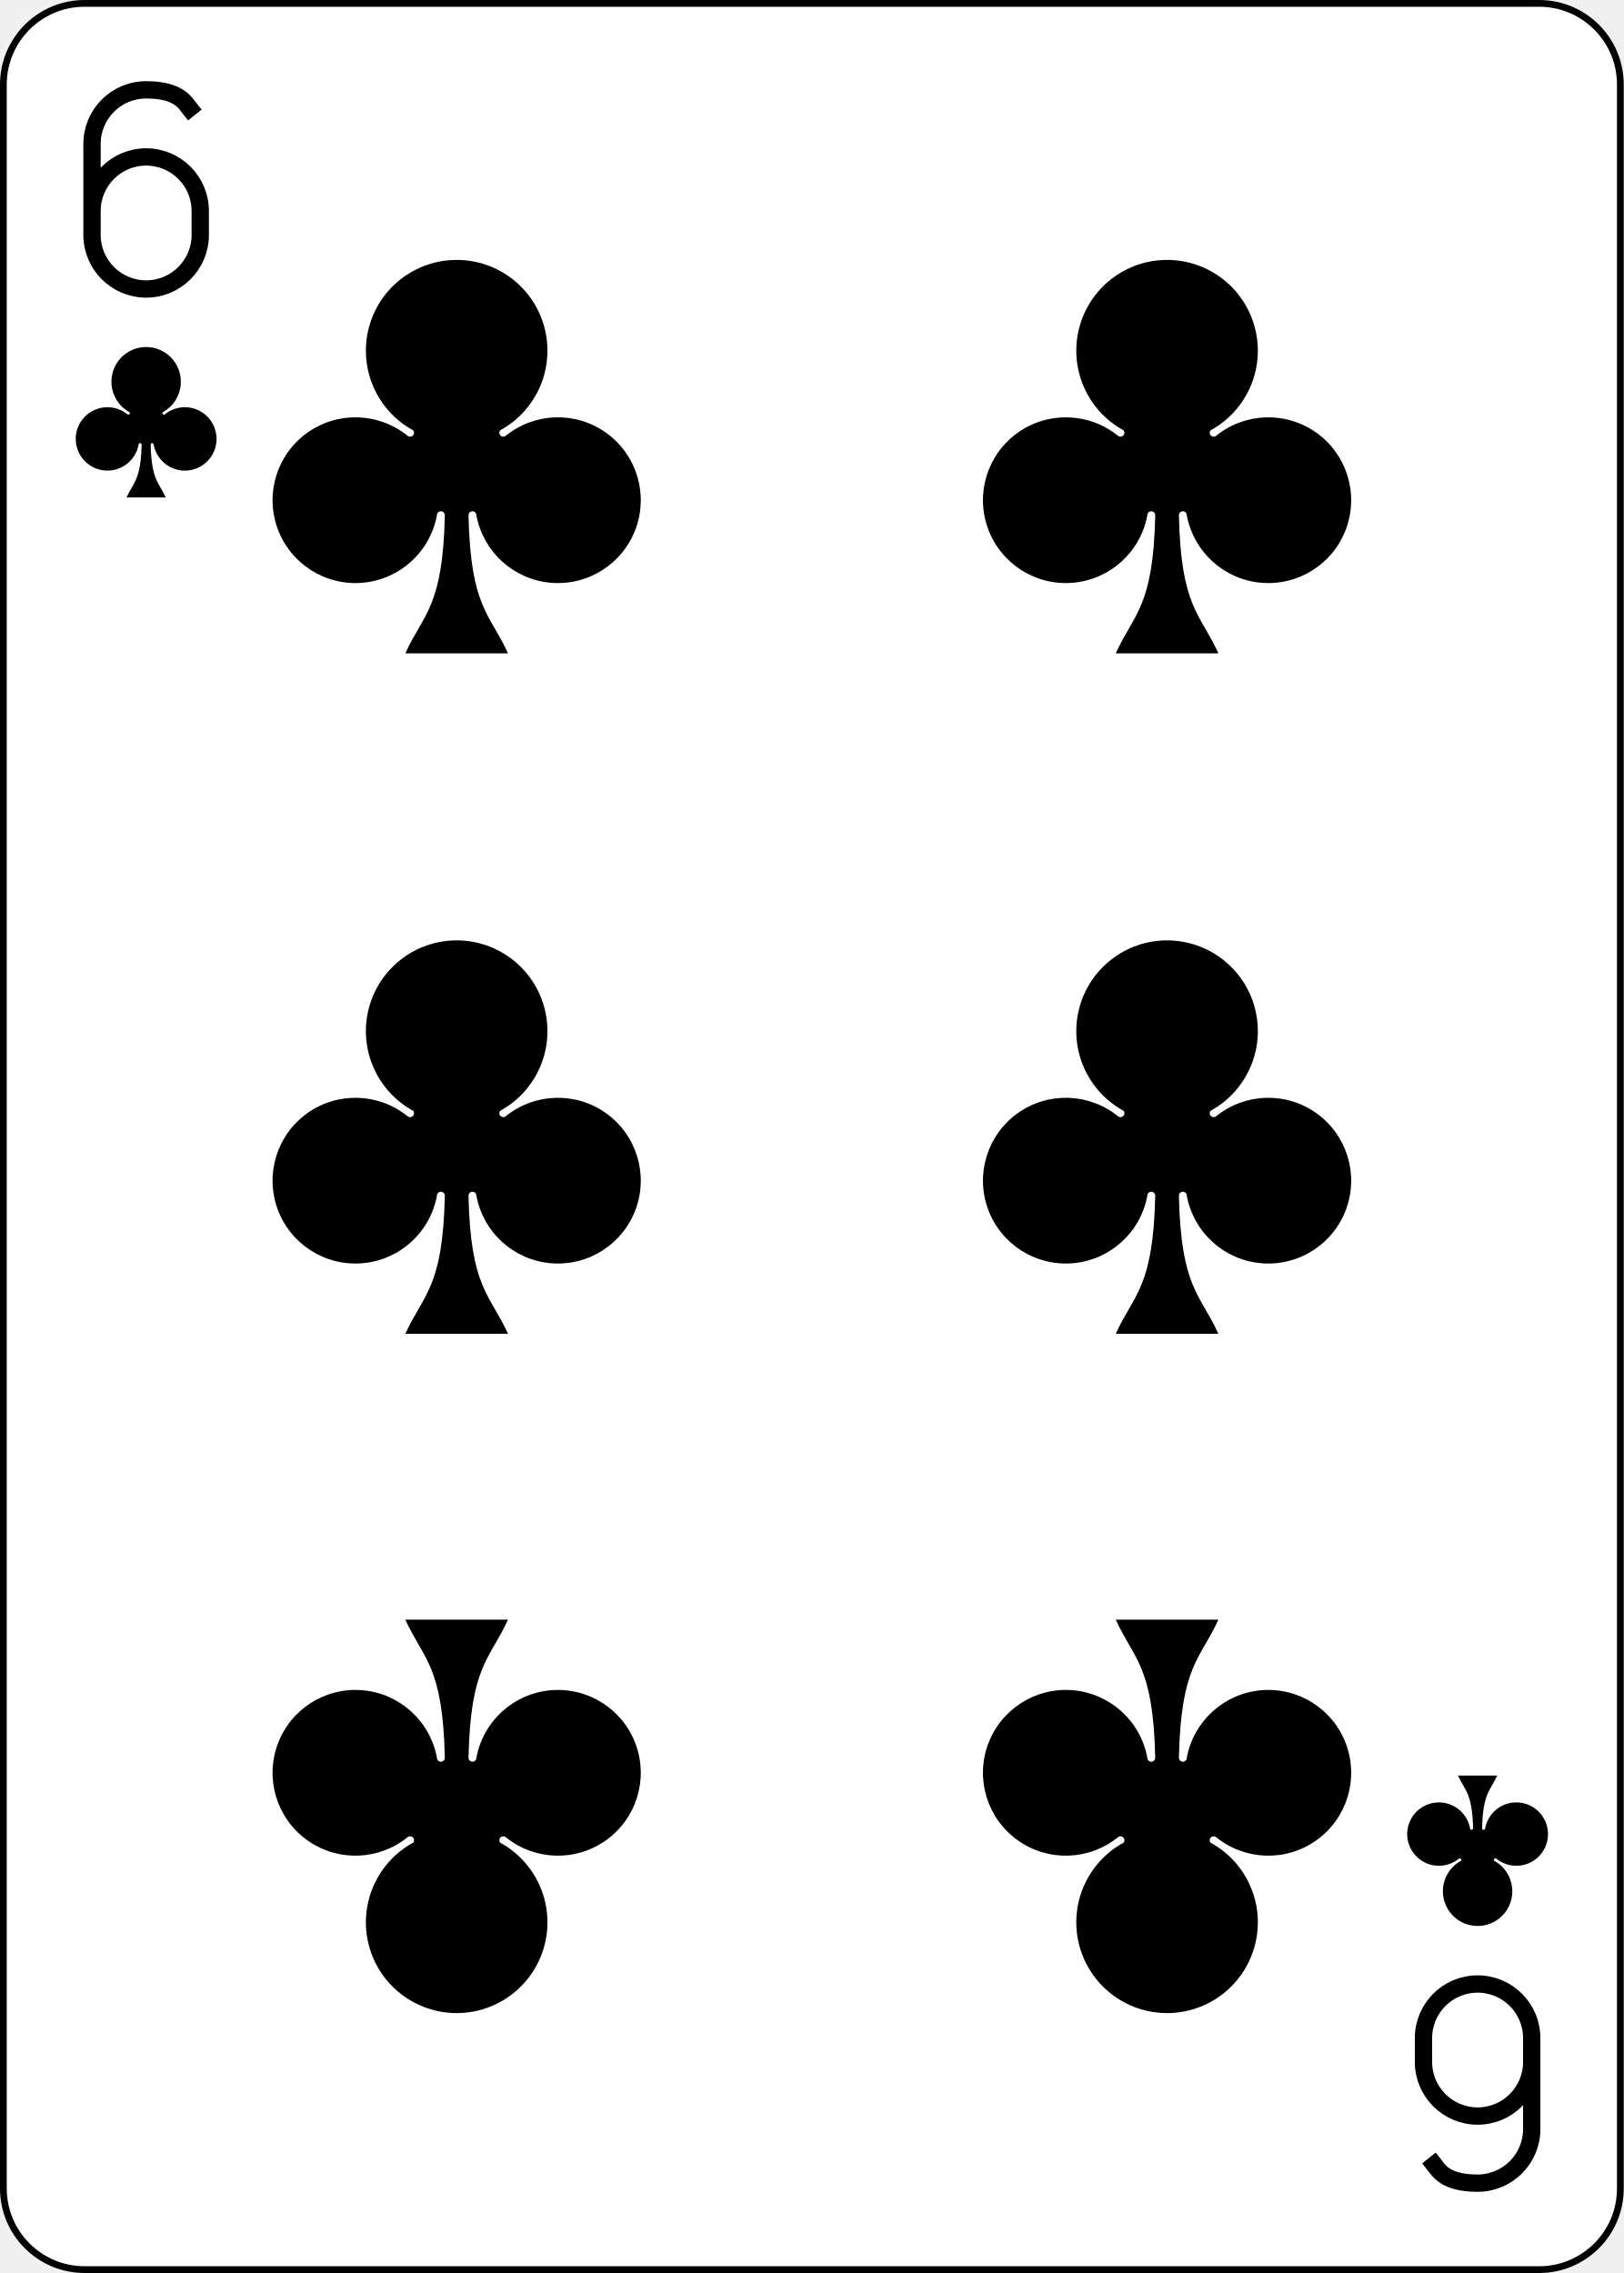
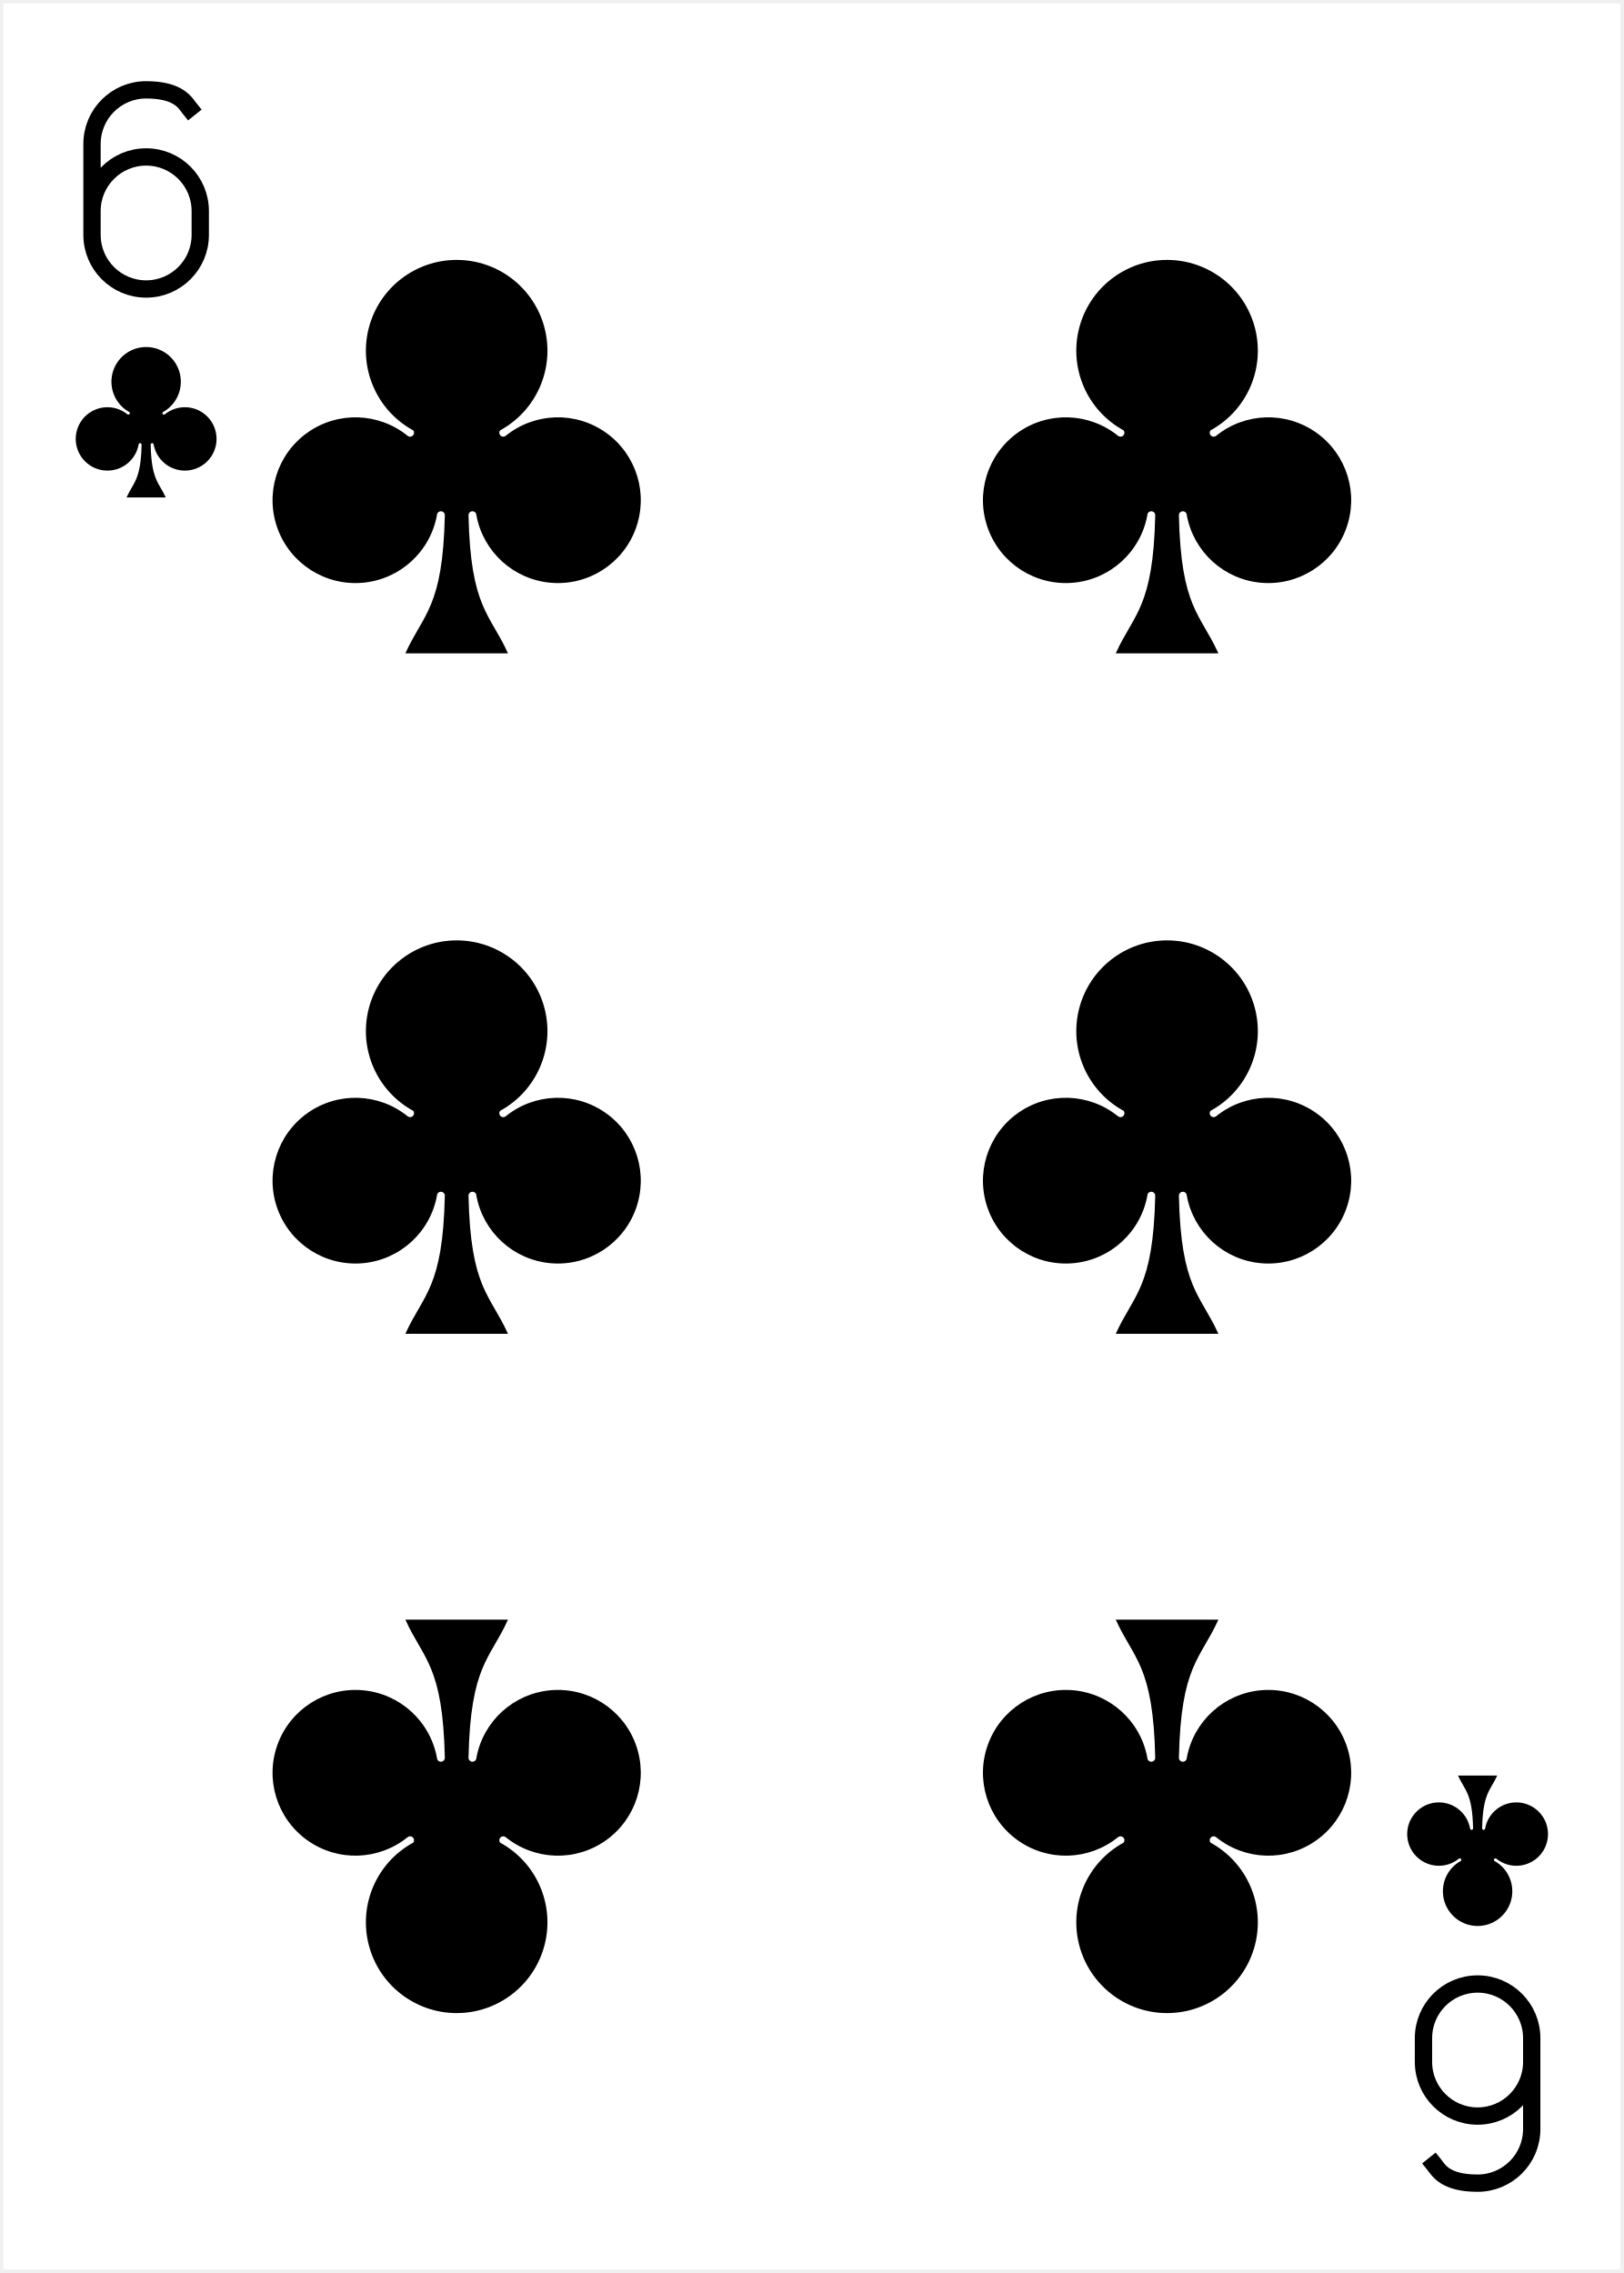
<svg xmlns="http://www.w3.org/2000/svg" xmlns:xlink="http://www.w3.org/1999/xlink" width="2.5in" height="3.5in" viewBox="-120 -168 240 336" preserveAspectRatio="none" class="card" face="6C">
  <symbol id="C6" viewBox="-500 -500 1000 1000" preserveAspectRatio="xMinYMid">
    <path d="M-250 100A250 250 0 0 1 250 100L250 210A250 250 0 0 1 -250 210L-250 -210A250 250 0 0 1 0 -460C150 -460 180 -400 200 -375" stroke="black" stroke-width="80" stroke-linecap="square" stroke-miterlimit="1.5" fill="none" />
  </symbol>
  <symbol id="C" viewBox="-600 -600 1200 1200" preserveAspectRatio="xMinYMid">
    <path d="M30 150C35 385 85 400 130 500L-130 500C-85 400 -35 385 -30 150A10 10 0 0 0 -50 150A210 210 0 1 1 -124 -51A10 10 0 0 0 -110 -65A230 230 0 1 1 110 -65A10 10 0 0 0 124 -51A210 210 0 1 1 50 150A10 10 0 0 0 30 150Z" fill="black" />
  </symbol>
-   <rect width="239" height="335" x="-119.5" y="-167.5" rx="12" ry="12" fill="white" stroke="black" />
+   <rect width="239" height="335" x="-119.5" y="-167.5" fill="white" />
  <use xlink:href="#C" height="70" width="70" x="-87.501" y="-35" />
  <use xlink:href="#C" height="70" width="70" x="17.501" y="-35" />
  <use xlink:href="#C6" height="32" width="32" x="-114.4" y="-156" />
  <use xlink:href="#C" height="26.769" width="26.769" x="-111.784" y="-119" />
  <use xlink:href="#C" height="70" width="70" x="-87.501" y="-135.588" />
  <use xlink:href="#C" height="70" width="70" x="17.501" y="-135.588" />
  <g transform="rotate(180)">
    <use xlink:href="#C6" height="32" width="32" x="-114.4" y="-156" />
    <use xlink:href="#C" height="26.769" width="26.769" x="-111.784" y="-119" />
    <use xlink:href="#C" height="70" width="70" x="-87.501" y="-135.588" />
    <use xlink:href="#C" height="70" width="70" x="17.501" y="-135.588" />
  </g>
</svg>
